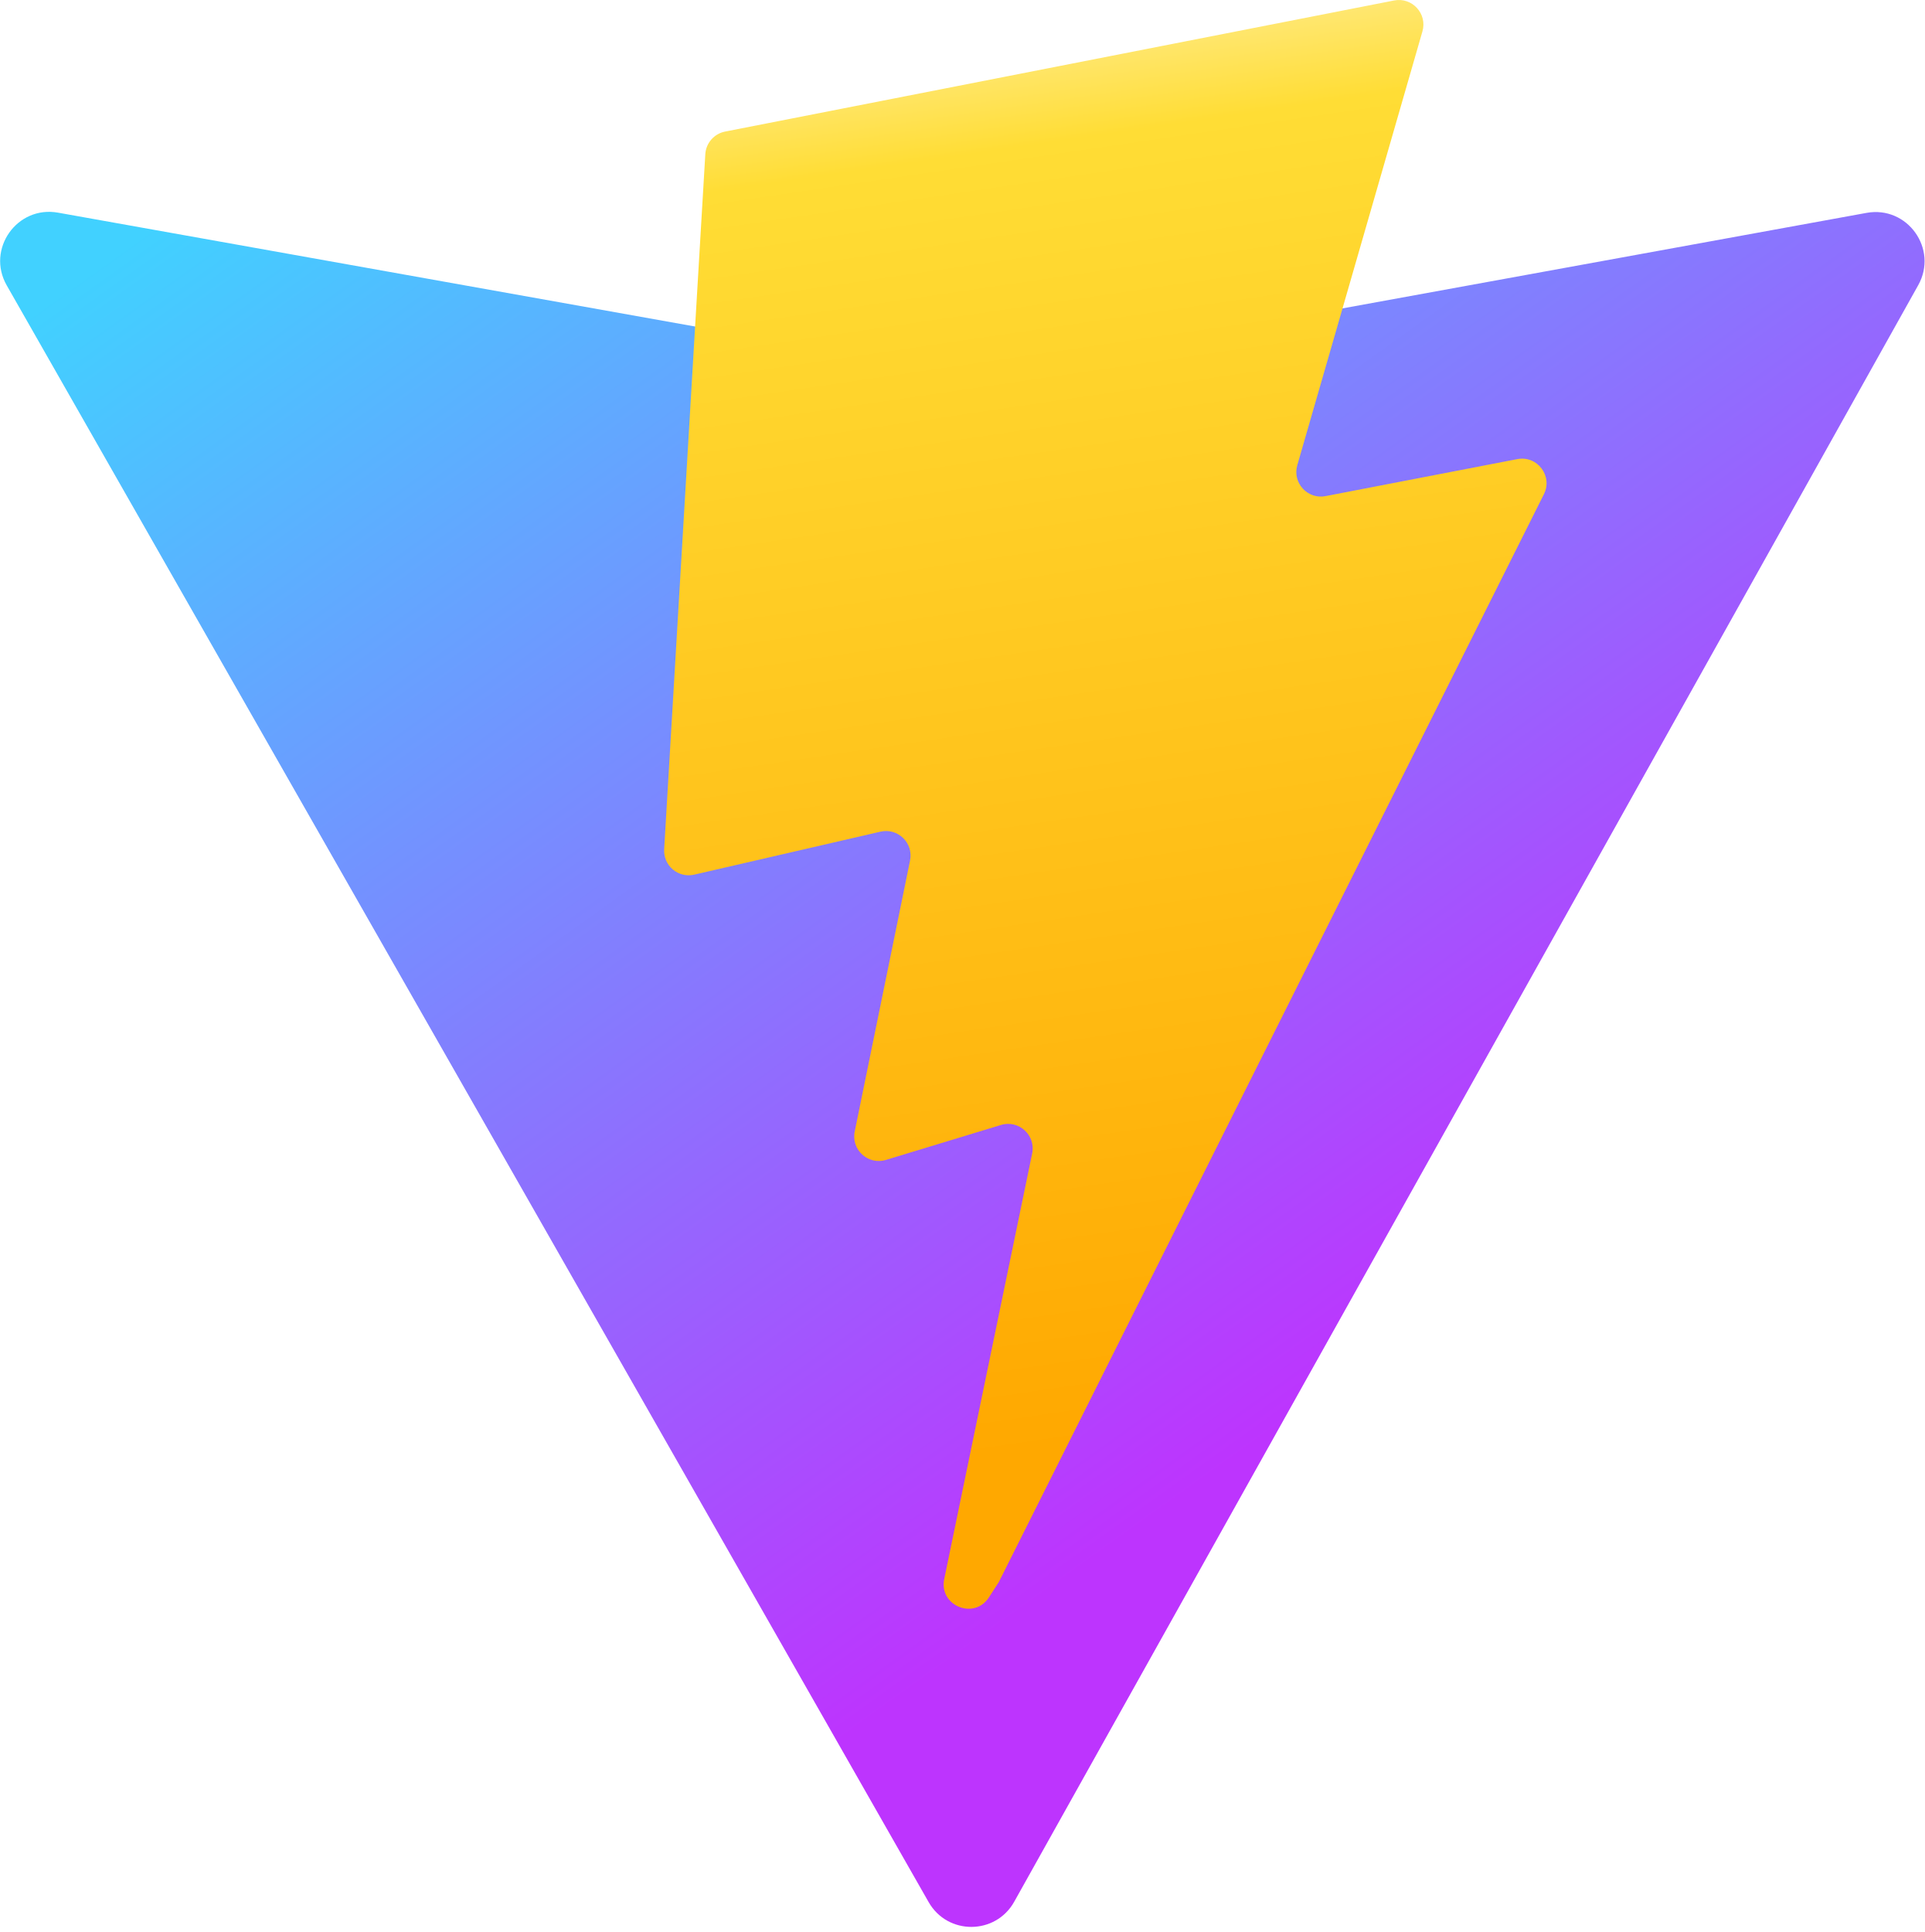
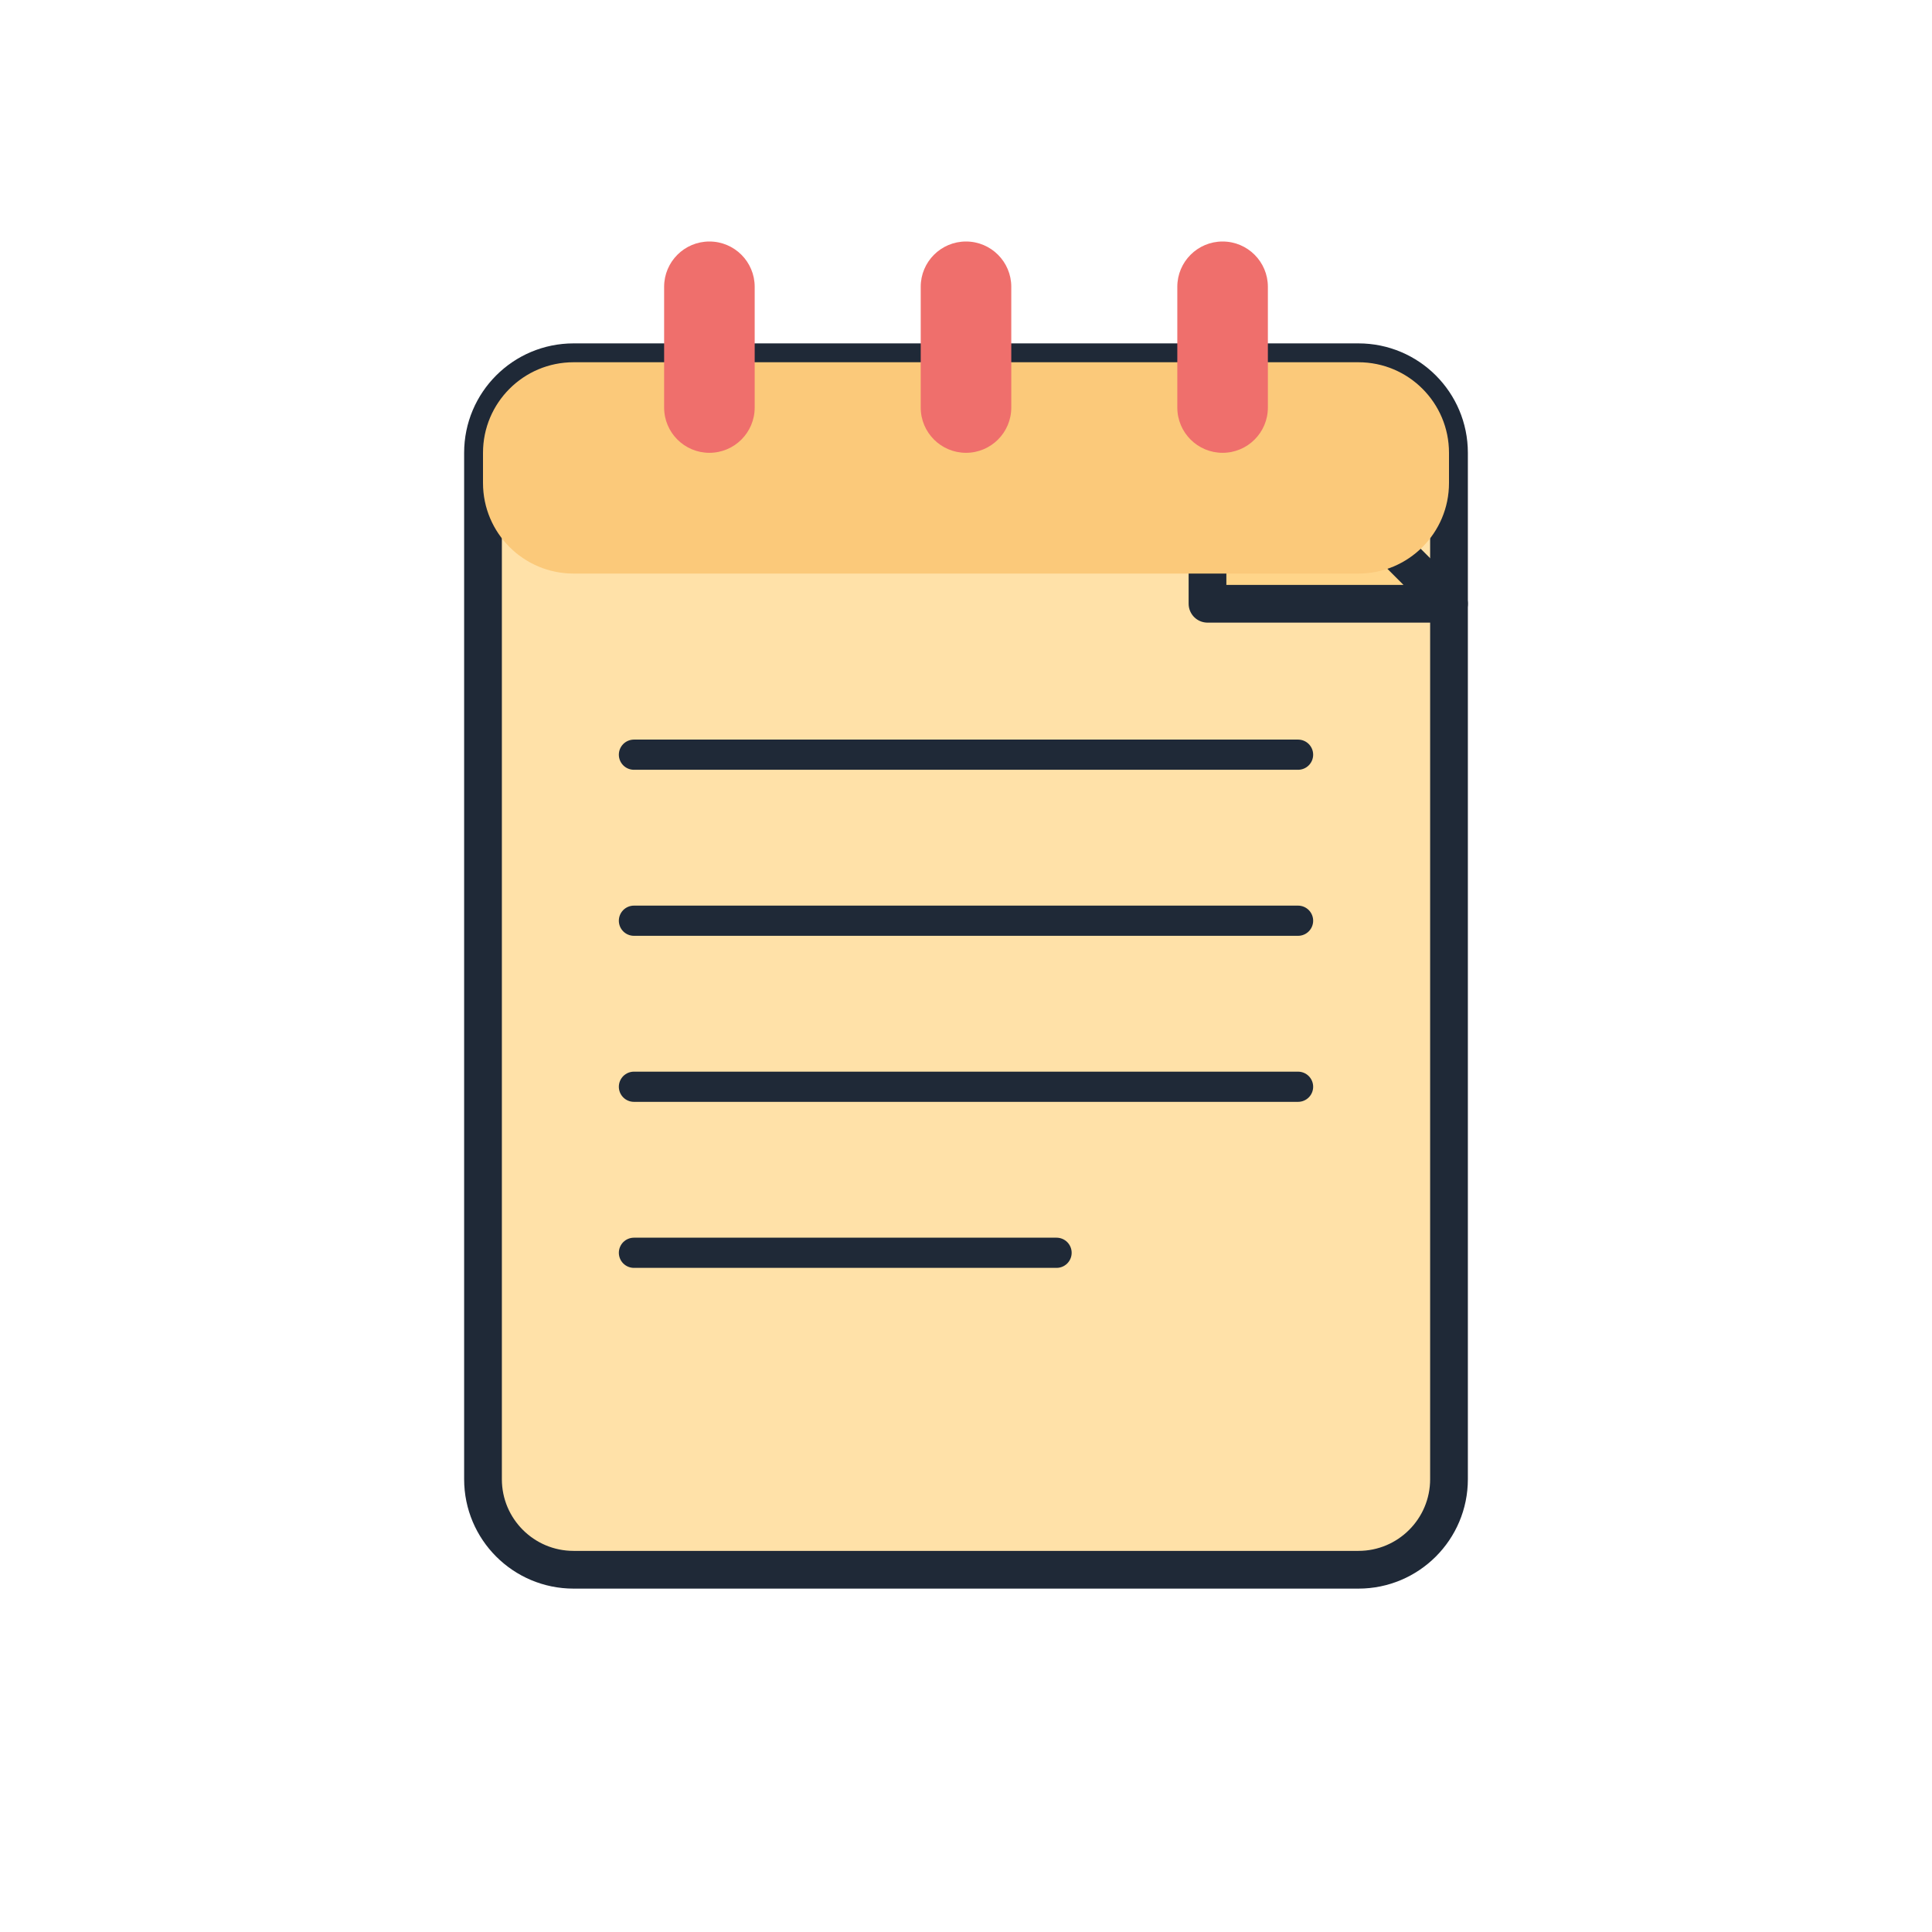
- <svg xmlns="http://www.w3.org/2000/svg" aria-hidden="true" role="img" class="iconify iconify--logos" width="31.88" height="32" preserveAspectRatio="xMidYMid meet" viewBox="0 0 256 257">
-   <defs>
-     <linearGradient id="IconifyId1813088fe1fbc01fb466" x1="-.828%" x2="57.636%" y1="7.652%" y2="78.411%">
-       <stop offset="0%" stop-color="#41D1FF" />
-       <stop offset="100%" stop-color="#BD34FE" />
-     </linearGradient>
-     <linearGradient id="IconifyId1813088fe1fbc01fb467" x1="43.376%" x2="50.316%" y1="2.242%" y2="89.03%">
-       <stop offset="0%" stop-color="#FFEA83" />
-       <stop offset="8.333%" stop-color="#FFDD35" />
-       <stop offset="100%" stop-color="#FFA800" />
-     </linearGradient>
-   </defs>
-   <path fill="url(#IconifyId1813088fe1fbc01fb466)" d="M255.153 37.938L134.897 252.976c-2.483 4.44-8.862 4.466-11.382.048L.875 37.958c-2.746-4.814 1.371-10.646 6.827-9.67l120.385 21.517a6.537 6.537 0 0 0 2.322-.004l117.867-21.483c5.438-.991 9.574 4.796 6.877 9.62Z" />
-   <path fill="url(#IconifyId1813088fe1fbc01fb467)" d="M185.432.063L96.44 17.501a3.268 3.268 0 0 0-2.634 3.014l-5.474 92.456a3.268 3.268 0 0 0 3.997 3.378l24.777-5.718c2.318-.535 4.413 1.507 3.936 3.838l-7.361 36.047c-.495 2.426 1.782 4.5 4.151 3.78l15.304-4.649c2.372-.72 4.652 1.36 4.15 3.788l-11.698 56.621c-.732 3.542 3.979 5.473 5.943 2.437l1.313-2.028l72.516-144.72c1.215-2.423-.88-5.186-3.54-4.672l-25.505 4.922c-2.396.462-4.435-1.77-3.759-4.114l16.646-57.705c.677-2.35-1.37-4.583-3.769-4.113Z" />
+ <svg xmlns="http://www.w3.org/2000/svg" width="512" height="512" viewBox="0 0 512 512">
+   <rect x="128" y="96" width="256" height="320" rx="24" fill="#FFE1A8" stroke="#1F2937" stroke-width="10" />
+   <path d="M320 96 V160 H384 Z" fill="#FFD58A" stroke="#1F2937" stroke-width="10" stroke-linejoin="round" />
+   <rect x="128" y="96" width="256" height="56" rx="24" fill="#FBC97A" />
+   <rect x="176" y="64" width="24" height="56" rx="12" fill="#EF6F6C" />
+   <rect x="244" y="64" width="24" height="56" rx="12" fill="#EF6F6C" />
+   <rect x="312" y="64" width="24" height="56" rx="12" fill="#EF6F6C" />
+   <line x1="168" y1="200" x2="344" y2="200" stroke="#1F2937" stroke-width="8" stroke-linecap="round" />
+   <line x1="168" y1="244" x2="344" y2="244" stroke="#1F2937" stroke-width="8" stroke-linecap="round" />
+   <line x1="168" y1="288" x2="344" y2="288" stroke="#1F2937" stroke-width="8" stroke-linecap="round" />
+   <line x1="168" y1="332" x2="280" y2="332" stroke="#1F2937" stroke-width="8" stroke-linecap="round" />
</svg>
